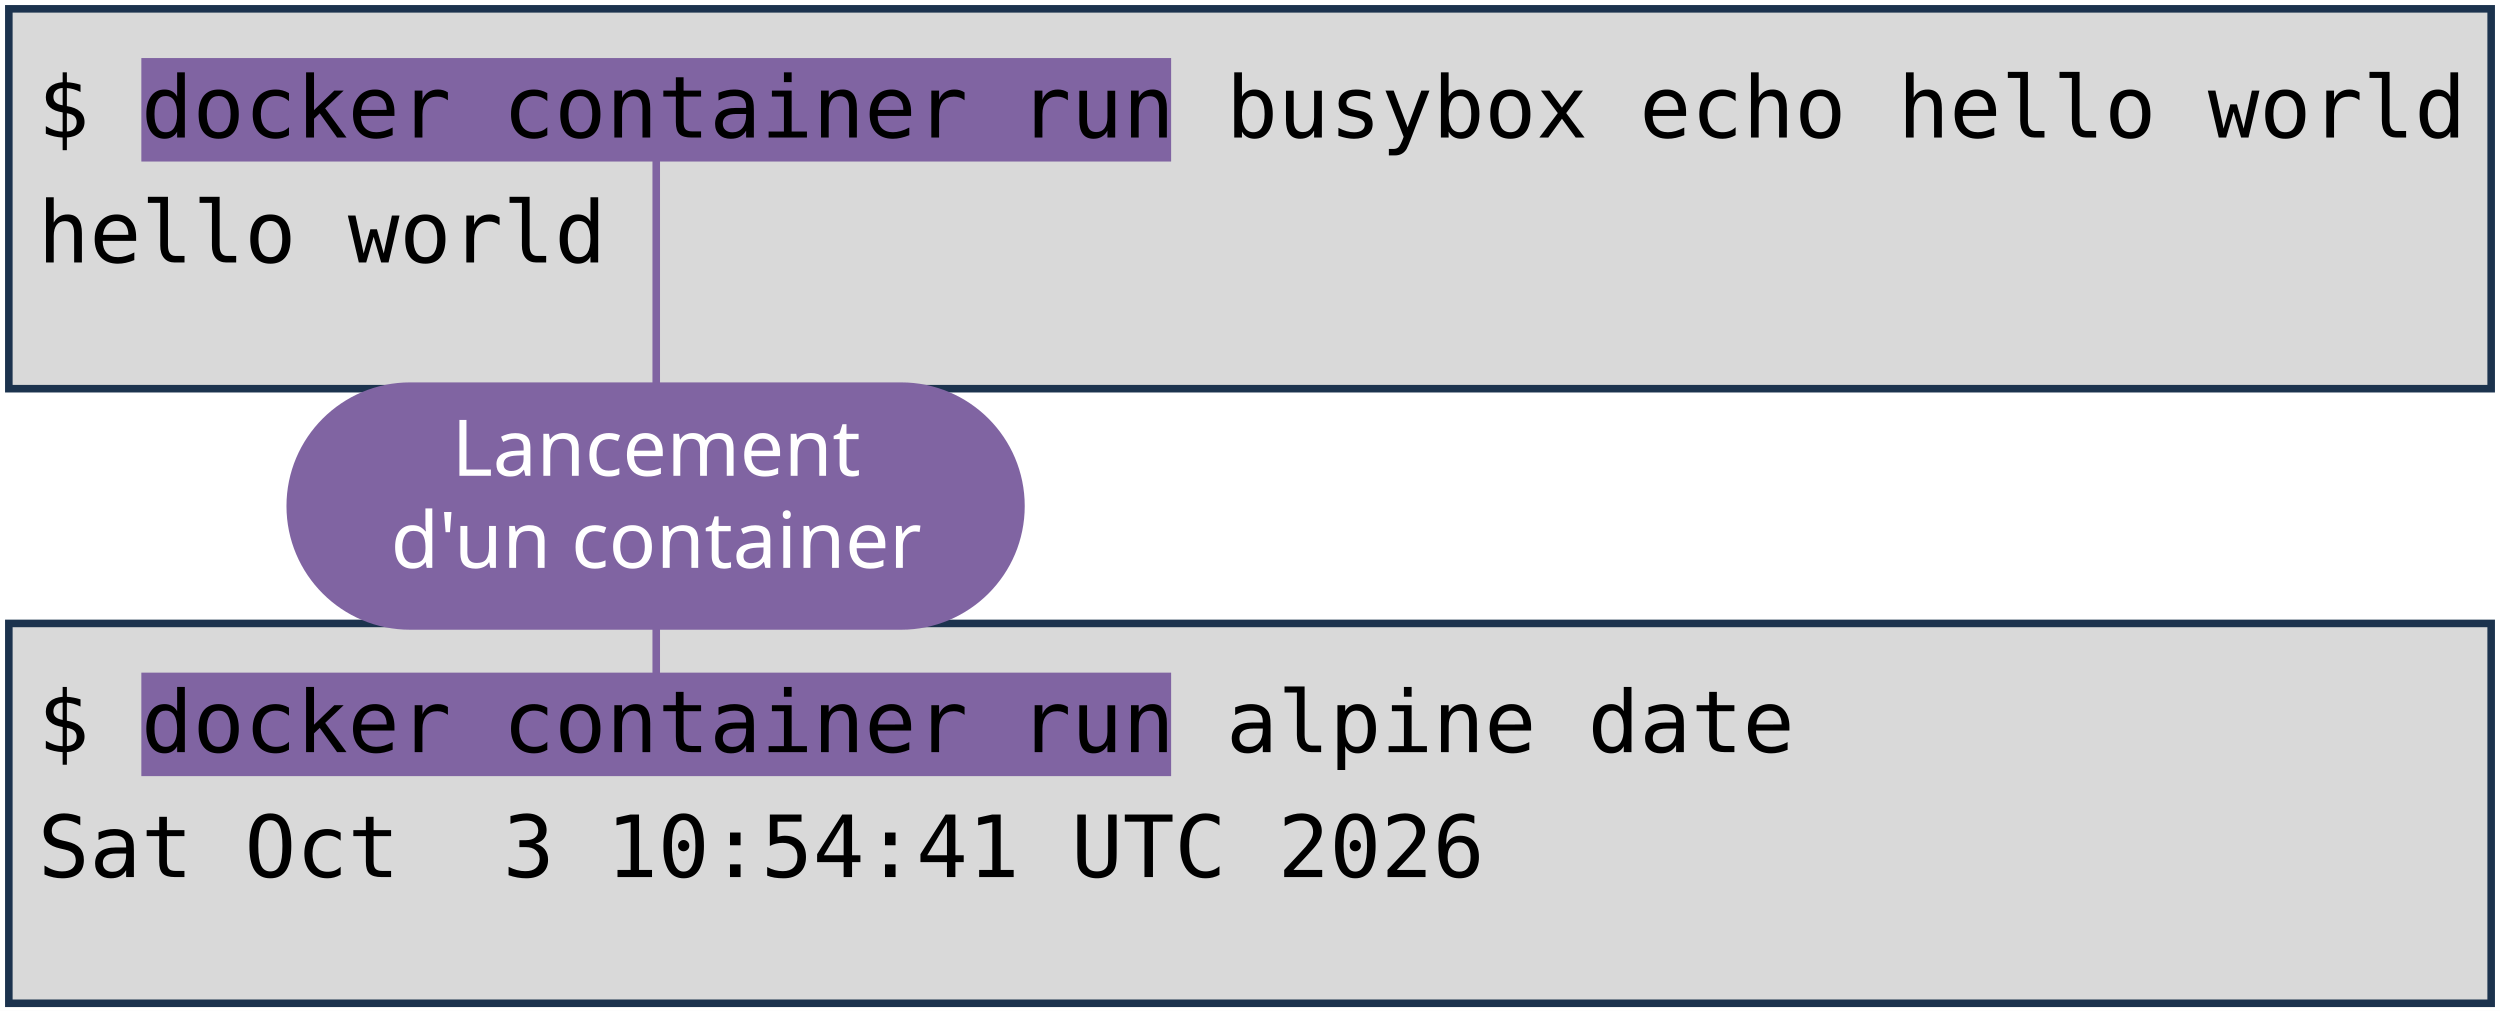
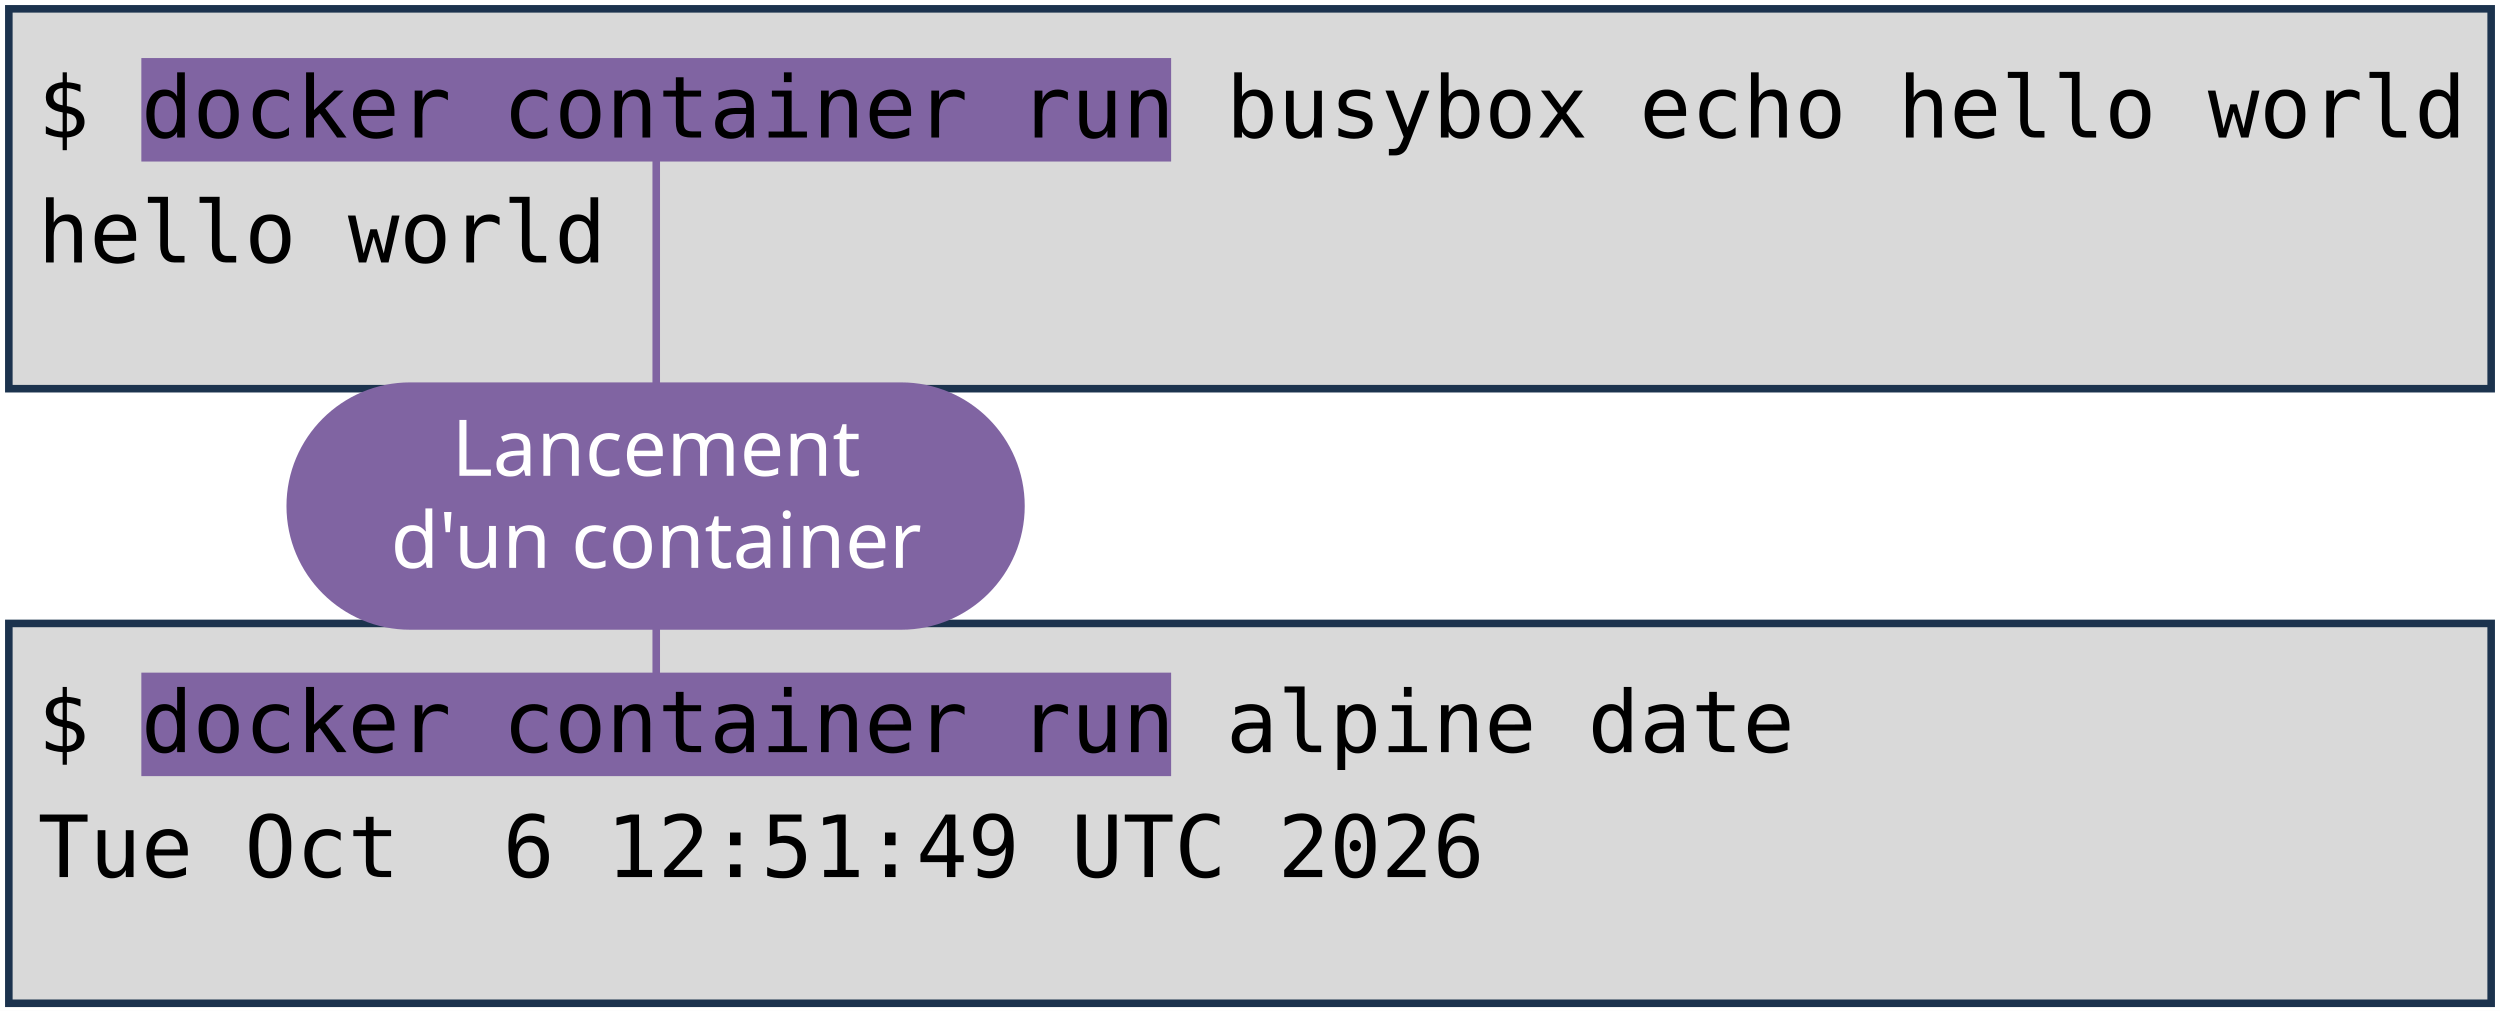
<svg xmlns="http://www.w3.org/2000/svg" viewBox="0 0 1981 801" width="1981" height="801" role="img" aria-label="Deux terminaux : docker container run busybox echo hello world, et docker container run alpine date. Annotations : lancement d'un container, image, commande lancée.">
  <style>
    .code { font-family: "DejaVu Sans Mono", Menlo, Consolas, monospace; font-size: 68px; fill: #000000; }
    .pill { font-family: "Trebuchet MS", "Century Gothic", Verdana, sans-serif; font-size: 62px; text-anchor: middle; }
  </style>
  <rect width="1981" height="801" fill="#FFFFFF" />
  <rect x="7" y="7" width="1967" height="301" fill="#D9D9D9" stroke="#1C334E" stroke-width="6" />
  <rect x="7" y="494" width="1967" height="301" fill="#D9D9D9" stroke="#1C334E" stroke-width="6" />
  <rect x="112" y="46" width="816" height="82" fill="#8064A2" />
  <rect x="112" y="533" width="816" height="82" fill="#8064A2" />
  <text x="30" y="109" class="code" xml:space="preserve">$ docker container run busybox echo hello world</text>
  <text x="30" y="208" class="code" xml:space="preserve">hello world</text>
  <text x="30" y="596" class="code" xml:space="preserve">$ docker container run alpine date</text>
-   <text x="30" y="695" class="code" xml:space="preserve">Sat Oct  3 10:54:41 UTC 2026</text>
+   <text x="30" y="695" class="code" xml:space="preserve">Tue Oct  6 12:51:49 UTC 2026</text>
  <path d="M 520 401 L 520 128" stroke="#8064A2" stroke-width="6" fill="none" stroke-linecap="round" />
  <path d="M 520 401 L 520 533" stroke="#8064A2" stroke-width="6" fill="none" stroke-linecap="round" />
  <rect x="227" y="303" width="585" height="196" rx="98" fill="#8064A2" />
  <text x="520" y="377" class="pill" fill="#FFFFFF">Lancement</text>
  <text x="520" y="450" class="pill" fill="#FFFFFF">d'un container</text>
</svg>
